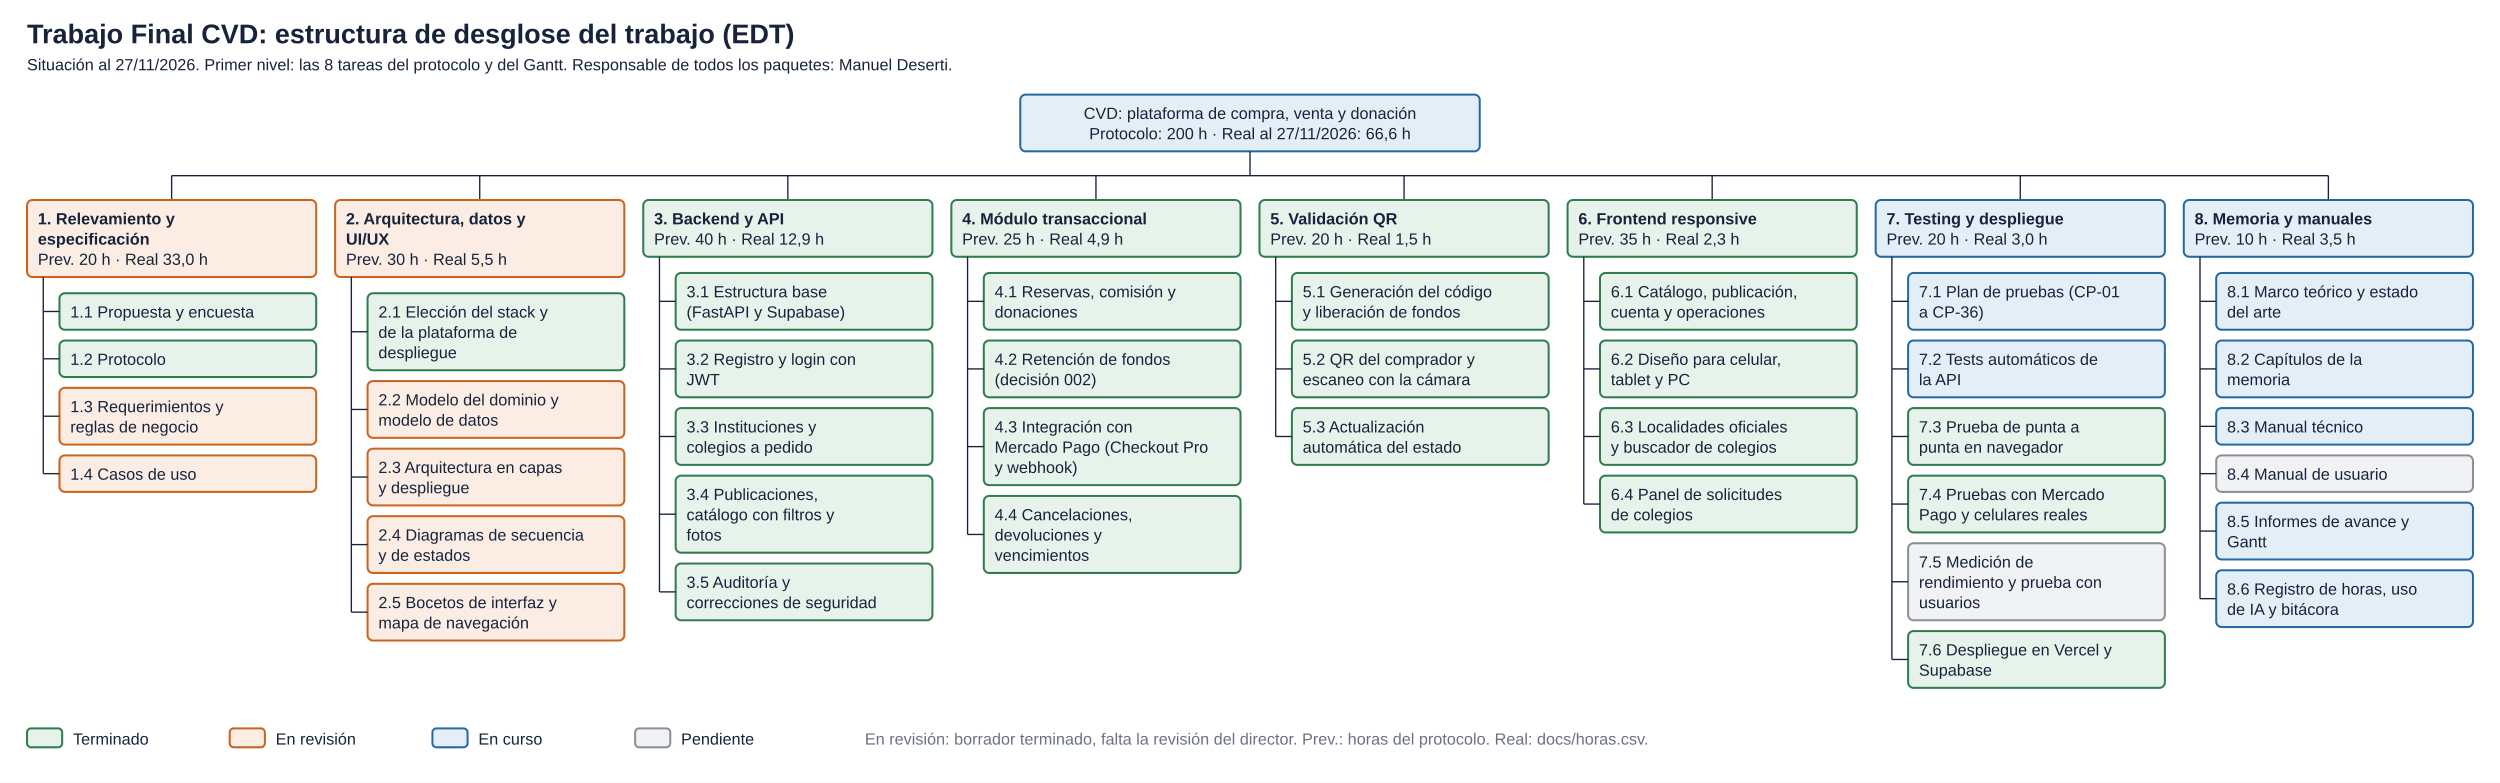
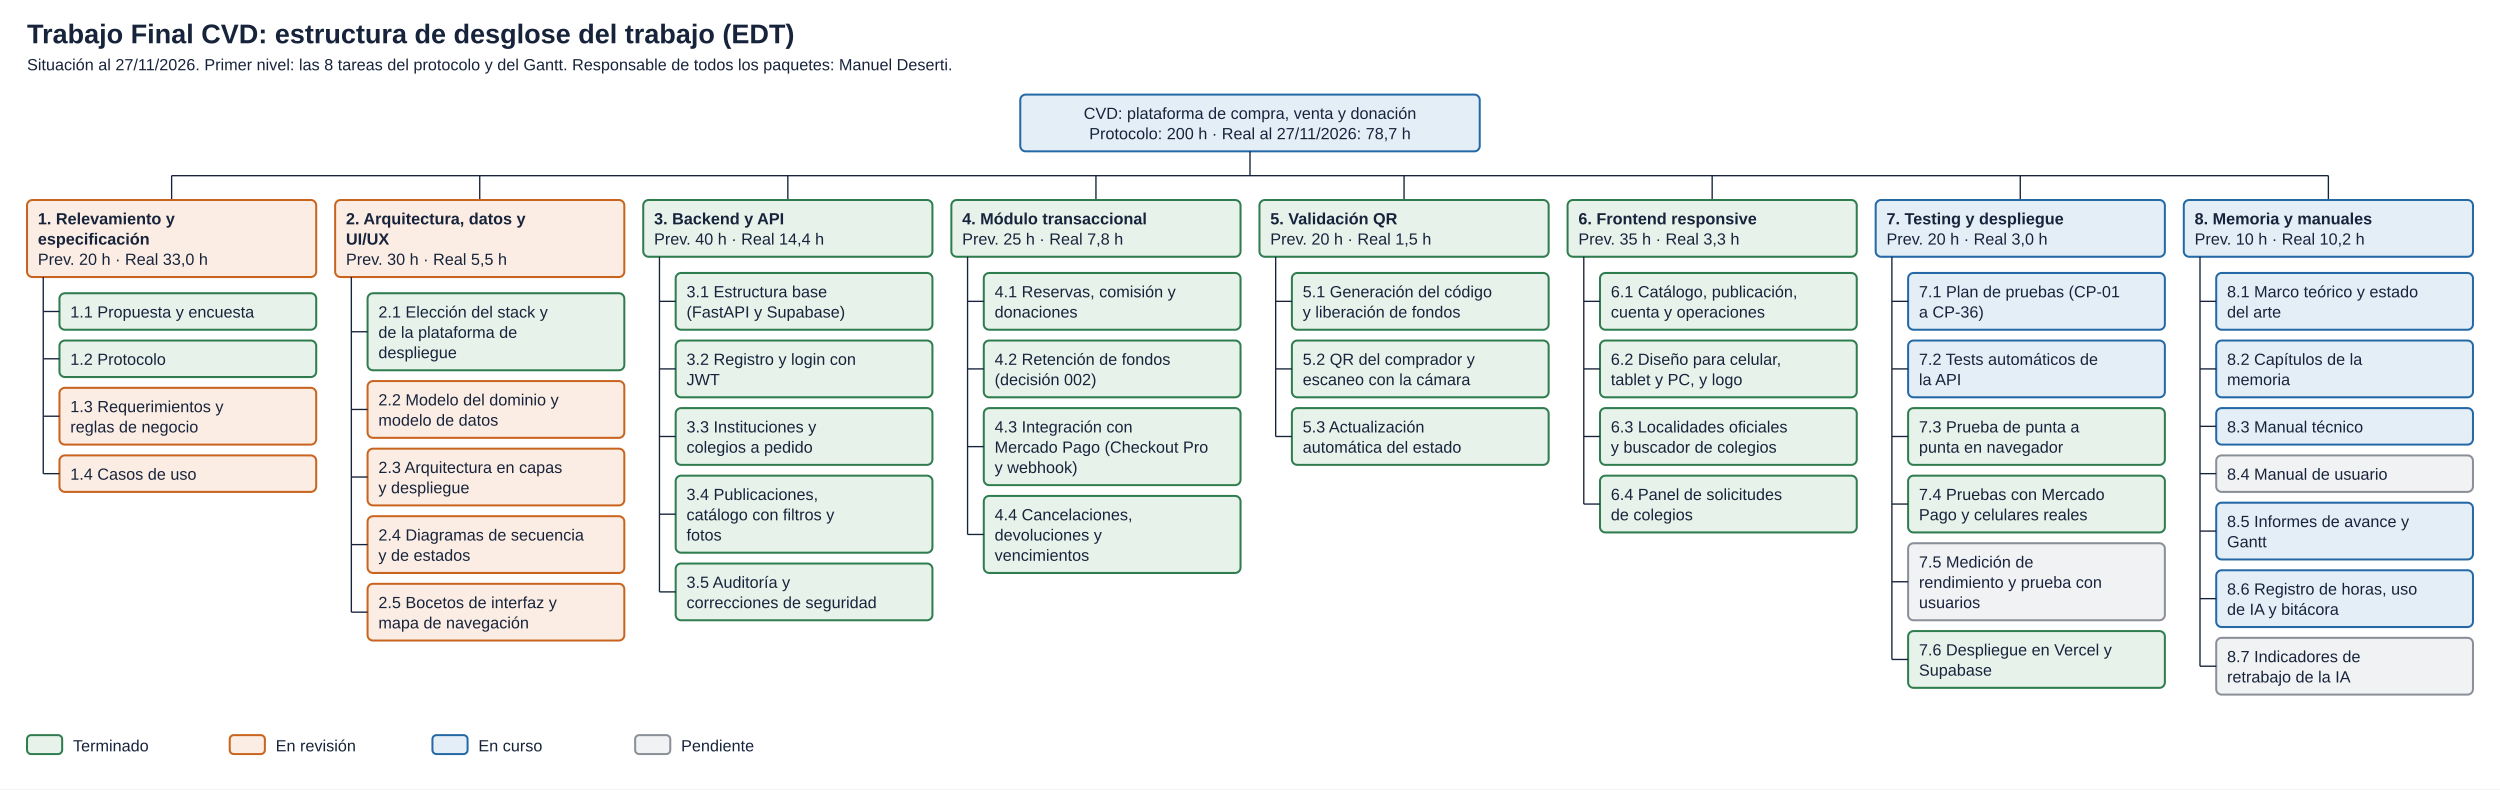
- <svg xmlns="http://www.w3.org/2000/svg" viewBox="0 0 1850 579" font-family="Arial, Helvetica, sans-serif" font-size="12" fill="#17233b">
-   <rect width="1850" height="579" fill="#fff" />
+ <svg xmlns="http://www.w3.org/2000/svg" viewBox="0 0 1850 584" font-family="Arial, Helvetica, sans-serif" font-size="12" fill="#17233b">
+   <rect width="1850" height="584" fill="#fff" />
  <text x="20" y="32" font-size="20" font-weight="700">Trabajo Final CVD: estructura de desglose del trabajo (EDT)</text>
  <text x="20" y="52">Situación al 27/11/2026. Primer nivel: las 8 tareas del protocolo y del Gantt. Responsable de todos los paquetes: Manuel Deserti.</text>
  <rect x="755.0" y="70" width="340" height="42" rx="4" fill="#e4eef7" stroke="#2469a6" stroke-width="1.5" />
  <text x="925.0" y="88" text-anchor="middle">CVD: plataforma de compra, venta y donación</text>
-   <text x="925.0" y="103" text-anchor="middle">Protocolo: 200 h · Real al 27/11/2026: 66,6 h</text>
+   <text x="925.0" y="103" text-anchor="middle">Protocolo: 200 h · Real al 27/11/2026: 78,7 h</text>
  <line x1="127.0" y1="130" x2="1723.0" y2="130" stroke="#17233b" />
  <line x1="925.0" y1="112" x2="925.0" y2="130" stroke="#17233b" />
  <line x1="127.0" y1="130" x2="127.0" y2="148" stroke="#17233b" />
  <rect x="20" y="148" width="214" height="57" rx="4" fill="#fbede3" stroke="#c8641e" stroke-width="1.5" />
  <text x="28" y="166" text-anchor="start" font-weight="700">1. Relevamiento y</text>
  <text x="28" y="181" text-anchor="start" font-weight="700">especificación</text>
  <text x="28" y="196" text-anchor="start">Prev. 20 h · Real 33,0 h</text>
  <rect x="44" y="217" width="190" height="27" rx="4" fill="#e6f2ea" stroke="#2f7d4f" stroke-width="1.5" />
  <text x="52" y="235" text-anchor="start">1.1 Propuesta y encuesta</text>
  <line x1="32" y1="230.5" x2="44" y2="230.5" stroke="#17233b" />
  <rect x="44" y="252" width="190" height="27" rx="4" fill="#e6f2ea" stroke="#2f7d4f" stroke-width="1.5" />
  <text x="52" y="270" text-anchor="start">1.2 Protocolo</text>
  <line x1="32" y1="265.5" x2="44" y2="265.5" stroke="#17233b" />
  <rect x="44" y="287" width="190" height="42" rx="4" fill="#fbede3" stroke="#c8641e" stroke-width="1.5" />
  <text x="52" y="305" text-anchor="start">1.3 Requerimientos y</text>
  <text x="52" y="320" text-anchor="start">reglas de negocio</text>
  <line x1="32" y1="308.0" x2="44" y2="308.0" stroke="#17233b" />
  <rect x="44" y="337" width="190" height="27" rx="4" fill="#fbede3" stroke="#c8641e" stroke-width="1.5" />
  <text x="52" y="355" text-anchor="start">1.4 Casos de uso</text>
  <line x1="32" y1="350.5" x2="44" y2="350.5" stroke="#17233b" />
  <line x1="32" y1="205" x2="32" y2="350.5" stroke="#17233b" />
  <line x1="355.0" y1="130" x2="355.0" y2="148" stroke="#17233b" />
  <rect x="248" y="148" width="214" height="57" rx="4" fill="#fbede3" stroke="#c8641e" stroke-width="1.5" />
  <text x="256" y="166" text-anchor="start" font-weight="700">2. Arquitectura, datos y</text>
  <text x="256" y="181" text-anchor="start" font-weight="700">UI/UX</text>
  <text x="256" y="196" text-anchor="start">Prev. 30 h · Real 5,5 h</text>
  <rect x="272" y="217" width="190" height="57" rx="4" fill="#e6f2ea" stroke="#2f7d4f" stroke-width="1.5" />
  <text x="280" y="235" text-anchor="start">2.1 Elección del stack y</text>
  <text x="280" y="250" text-anchor="start">de la plataforma de</text>
  <text x="280" y="265" text-anchor="start">despliegue</text>
  <line x1="260" y1="245.5" x2="272" y2="245.5" stroke="#17233b" />
  <rect x="272" y="282" width="190" height="42" rx="4" fill="#fbede3" stroke="#c8641e" stroke-width="1.5" />
  <text x="280" y="300" text-anchor="start">2.2 Modelo del dominio y</text>
  <text x="280" y="315" text-anchor="start">modelo de datos</text>
  <line x1="260" y1="303.0" x2="272" y2="303.0" stroke="#17233b" />
  <rect x="272" y="332" width="190" height="42" rx="4" fill="#fbede3" stroke="#c8641e" stroke-width="1.5" />
  <text x="280" y="350" text-anchor="start">2.3 Arquitectura en capas</text>
  <text x="280" y="365" text-anchor="start">y despliegue</text>
  <line x1="260" y1="353.0" x2="272" y2="353.0" stroke="#17233b" />
  <rect x="272" y="382" width="190" height="42" rx="4" fill="#fbede3" stroke="#c8641e" stroke-width="1.5" />
  <text x="280" y="400" text-anchor="start">2.4 Diagramas de secuencia</text>
  <text x="280" y="415" text-anchor="start">y de estados</text>
  <line x1="260" y1="403.0" x2="272" y2="403.0" stroke="#17233b" />
  <rect x="272" y="432" width="190" height="42" rx="4" fill="#fbede3" stroke="#c8641e" stroke-width="1.5" />
  <text x="280" y="450" text-anchor="start">2.5 Bocetos de interfaz y</text>
  <text x="280" y="465" text-anchor="start">mapa de navegación</text>
  <line x1="260" y1="453.0" x2="272" y2="453.0" stroke="#17233b" />
  <line x1="260" y1="205" x2="260" y2="453.0" stroke="#17233b" />
  <line x1="583.0" y1="130" x2="583.0" y2="148" stroke="#17233b" />
  <rect x="476" y="148" width="214" height="42" rx="4" fill="#e6f2ea" stroke="#2f7d4f" stroke-width="1.5" />
  <text x="484" y="166" text-anchor="start" font-weight="700">3. Backend y API</text>
-   <text x="484" y="181" text-anchor="start">Prev. 40 h · Real 12,9 h</text>
+   <text x="484" y="181" text-anchor="start">Prev. 40 h · Real 14,4 h</text>
  <rect x="500" y="202" width="190" height="42" rx="4" fill="#e6f2ea" stroke="#2f7d4f" stroke-width="1.5" />
  <text x="508" y="220" text-anchor="start">3.1 Estructura base</text>
  <text x="508" y="235" text-anchor="start">(FastAPI y Supabase)</text>
  <line x1="488" y1="223.0" x2="500" y2="223.0" stroke="#17233b" />
  <rect x="500" y="252" width="190" height="42" rx="4" fill="#e6f2ea" stroke="#2f7d4f" stroke-width="1.5" />
  <text x="508" y="270" text-anchor="start">3.2 Registro y login con</text>
  <text x="508" y="285" text-anchor="start">JWT</text>
  <line x1="488" y1="273.0" x2="500" y2="273.0" stroke="#17233b" />
  <rect x="500" y="302" width="190" height="42" rx="4" fill="#e6f2ea" stroke="#2f7d4f" stroke-width="1.5" />
  <text x="508" y="320" text-anchor="start">3.3 Instituciones y</text>
  <text x="508" y="335" text-anchor="start">colegios a pedido</text>
  <line x1="488" y1="323.0" x2="500" y2="323.0" stroke="#17233b" />
  <rect x="500" y="352" width="190" height="57" rx="4" fill="#e6f2ea" stroke="#2f7d4f" stroke-width="1.5" />
  <text x="508" y="370" text-anchor="start">3.4 Publicaciones,</text>
  <text x="508" y="385" text-anchor="start">catálogo con filtros y</text>
  <text x="508" y="400" text-anchor="start">fotos</text>
  <line x1="488" y1="380.5" x2="500" y2="380.5" stroke="#17233b" />
  <rect x="500" y="417" width="190" height="42" rx="4" fill="#e6f2ea" stroke="#2f7d4f" stroke-width="1.5" />
  <text x="508" y="435" text-anchor="start">3.5 Auditoría y</text>
  <text x="508" y="450" text-anchor="start">correcciones de seguridad</text>
  <line x1="488" y1="438.0" x2="500" y2="438.0" stroke="#17233b" />
  <line x1="488" y1="190" x2="488" y2="438.0" stroke="#17233b" />
  <line x1="811.0" y1="130" x2="811.0" y2="148" stroke="#17233b" />
  <rect x="704" y="148" width="214" height="42" rx="4" fill="#e6f2ea" stroke="#2f7d4f" stroke-width="1.5" />
  <text x="712" y="166" text-anchor="start" font-weight="700">4. Módulo transaccional</text>
-   <text x="712" y="181" text-anchor="start">Prev. 25 h · Real 4,9 h</text>
+   <text x="712" y="181" text-anchor="start">Prev. 25 h · Real 7,8 h</text>
  <rect x="728" y="202" width="190" height="42" rx="4" fill="#e6f2ea" stroke="#2f7d4f" stroke-width="1.5" />
  <text x="736" y="220" text-anchor="start">4.1 Reservas, comisión y</text>
  <text x="736" y="235" text-anchor="start">donaciones</text>
  <line x1="716" y1="223.0" x2="728" y2="223.0" stroke="#17233b" />
  <rect x="728" y="252" width="190" height="42" rx="4" fill="#e6f2ea" stroke="#2f7d4f" stroke-width="1.5" />
  <text x="736" y="270" text-anchor="start">4.2 Retención de fondos</text>
  <text x="736" y="285" text-anchor="start">(decisión 002)</text>
  <line x1="716" y1="273.0" x2="728" y2="273.0" stroke="#17233b" />
  <rect x="728" y="302" width="190" height="57" rx="4" fill="#e6f2ea" stroke="#2f7d4f" stroke-width="1.5" />
  <text x="736" y="320" text-anchor="start">4.3 Integración con</text>
  <text x="736" y="335" text-anchor="start">Mercado Pago (Checkout Pro</text>
  <text x="736" y="350" text-anchor="start">y webhook)</text>
  <line x1="716" y1="330.5" x2="728" y2="330.5" stroke="#17233b" />
  <rect x="728" y="367" width="190" height="57" rx="4" fill="#e6f2ea" stroke="#2f7d4f" stroke-width="1.5" />
  <text x="736" y="385" text-anchor="start">4.4 Cancelaciones,</text>
  <text x="736" y="400" text-anchor="start">devoluciones y</text>
  <text x="736" y="415" text-anchor="start">vencimientos</text>
  <line x1="716" y1="395.5" x2="728" y2="395.5" stroke="#17233b" />
  <line x1="716" y1="190" x2="716" y2="395.5" stroke="#17233b" />
  <line x1="1039.0" y1="130" x2="1039.0" y2="148" stroke="#17233b" />
  <rect x="932" y="148" width="214" height="42" rx="4" fill="#e6f2ea" stroke="#2f7d4f" stroke-width="1.5" />
  <text x="940" y="166" text-anchor="start" font-weight="700">5. Validación QR</text>
  <text x="940" y="181" text-anchor="start">Prev. 20 h · Real 1,5 h</text>
  <rect x="956" y="202" width="190" height="42" rx="4" fill="#e6f2ea" stroke="#2f7d4f" stroke-width="1.5" />
  <text x="964" y="220" text-anchor="start">5.1 Generación del código</text>
  <text x="964" y="235" text-anchor="start">y liberación de fondos</text>
  <line x1="944" y1="223.0" x2="956" y2="223.0" stroke="#17233b" />
  <rect x="956" y="252" width="190" height="42" rx="4" fill="#e6f2ea" stroke="#2f7d4f" stroke-width="1.5" />
  <text x="964" y="270" text-anchor="start">5.2 QR del comprador y</text>
  <text x="964" y="285" text-anchor="start">escaneo con la cámara</text>
  <line x1="944" y1="273.0" x2="956" y2="273.0" stroke="#17233b" />
  <rect x="956" y="302" width="190" height="42" rx="4" fill="#e6f2ea" stroke="#2f7d4f" stroke-width="1.5" />
  <text x="964" y="320" text-anchor="start">5.3 Actualización</text>
  <text x="964" y="335" text-anchor="start">automática del estado</text>
  <line x1="944" y1="323.0" x2="956" y2="323.0" stroke="#17233b" />
  <line x1="944" y1="190" x2="944" y2="323.0" stroke="#17233b" />
  <line x1="1267.0" y1="130" x2="1267.0" y2="148" stroke="#17233b" />
  <rect x="1160" y="148" width="214" height="42" rx="4" fill="#e6f2ea" stroke="#2f7d4f" stroke-width="1.5" />
  <text x="1168" y="166" text-anchor="start" font-weight="700">6. Frontend responsive</text>
-   <text x="1168" y="181" text-anchor="start">Prev. 35 h · Real 2,3 h</text>
+   <text x="1168" y="181" text-anchor="start">Prev. 35 h · Real 3,3 h</text>
  <rect x="1184" y="202" width="190" height="42" rx="4" fill="#e6f2ea" stroke="#2f7d4f" stroke-width="1.5" />
  <text x="1192" y="220" text-anchor="start">6.1 Catálogo, publicación,</text>
  <text x="1192" y="235" text-anchor="start">cuenta y operaciones</text>
  <line x1="1172" y1="223.0" x2="1184" y2="223.0" stroke="#17233b" />
  <rect x="1184" y="252" width="190" height="42" rx="4" fill="#e6f2ea" stroke="#2f7d4f" stroke-width="1.5" />
  <text x="1192" y="270" text-anchor="start">6.2 Diseño para celular,</text>
-   <text x="1192" y="285" text-anchor="start">tablet y PC</text>
+   <text x="1192" y="285" text-anchor="start">tablet y PC, y logo</text>
  <line x1="1172" y1="273.0" x2="1184" y2="273.0" stroke="#17233b" />
  <rect x="1184" y="302" width="190" height="42" rx="4" fill="#e6f2ea" stroke="#2f7d4f" stroke-width="1.5" />
  <text x="1192" y="320" text-anchor="start">6.3 Localidades oficiales</text>
  <text x="1192" y="335" text-anchor="start">y buscador de colegios</text>
  <line x1="1172" y1="323.0" x2="1184" y2="323.0" stroke="#17233b" />
  <rect x="1184" y="352" width="190" height="42" rx="4" fill="#e6f2ea" stroke="#2f7d4f" stroke-width="1.5" />
  <text x="1192" y="370" text-anchor="start">6.4 Panel de solicitudes</text>
  <text x="1192" y="385" text-anchor="start">de colegios</text>
  <line x1="1172" y1="373.0" x2="1184" y2="373.0" stroke="#17233b" />
  <line x1="1172" y1="190" x2="1172" y2="373.0" stroke="#17233b" />
  <line x1="1495.0" y1="130" x2="1495.0" y2="148" stroke="#17233b" />
  <rect x="1388" y="148" width="214" height="42" rx="4" fill="#e4eef7" stroke="#2469a6" stroke-width="1.5" />
  <text x="1396" y="166" text-anchor="start" font-weight="700">7. Testing y despliegue</text>
  <text x="1396" y="181" text-anchor="start">Prev. 20 h · Real 3,0 h</text>
  <rect x="1412" y="202" width="190" height="42" rx="4" fill="#e4eef7" stroke="#2469a6" stroke-width="1.5" />
  <text x="1420" y="220" text-anchor="start">7.1 Plan de pruebas (CP-01</text>
  <text x="1420" y="235" text-anchor="start">a CP-36)</text>
  <line x1="1400" y1="223.0" x2="1412" y2="223.0" stroke="#17233b" />
  <rect x="1412" y="252" width="190" height="42" rx="4" fill="#e4eef7" stroke="#2469a6" stroke-width="1.5" />
  <text x="1420" y="270" text-anchor="start">7.2 Tests automáticos de</text>
  <text x="1420" y="285" text-anchor="start">la API</text>
  <line x1="1400" y1="273.0" x2="1412" y2="273.0" stroke="#17233b" />
  <rect x="1412" y="302" width="190" height="42" rx="4" fill="#e6f2ea" stroke="#2f7d4f" stroke-width="1.5" />
  <text x="1420" y="320" text-anchor="start">7.3 Prueba de punta a</text>
  <text x="1420" y="335" text-anchor="start">punta en navegador</text>
  <line x1="1400" y1="323.0" x2="1412" y2="323.0" stroke="#17233b" />
  <rect x="1412" y="352" width="190" height="42" rx="4" fill="#e6f2ea" stroke="#2f7d4f" stroke-width="1.5" />
  <text x="1420" y="370" text-anchor="start">7.4 Pruebas con Mercado</text>
  <text x="1420" y="385" text-anchor="start">Pago y celulares reales</text>
  <line x1="1400" y1="373.0" x2="1412" y2="373.0" stroke="#17233b" />
  <rect x="1412" y="402" width="190" height="57" rx="4" fill="#f1f2f4" stroke="#8a8f98" stroke-width="1.5" />
  <text x="1420" y="420" text-anchor="start">7.5 Medición de</text>
  <text x="1420" y="435" text-anchor="start">rendimiento y prueba con</text>
  <text x="1420" y="450" text-anchor="start">usuarios</text>
  <line x1="1400" y1="430.5" x2="1412" y2="430.5" stroke="#17233b" />
  <rect x="1412" y="467" width="190" height="42" rx="4" fill="#e6f2ea" stroke="#2f7d4f" stroke-width="1.5" />
  <text x="1420" y="485" text-anchor="start">7.6 Despliegue en Vercel y</text>
  <text x="1420" y="500" text-anchor="start">Supabase</text>
  <line x1="1400" y1="488.0" x2="1412" y2="488.0" stroke="#17233b" />
  <line x1="1400" y1="190" x2="1400" y2="488.0" stroke="#17233b" />
  <line x1="1723.0" y1="130" x2="1723.0" y2="148" stroke="#17233b" />
  <rect x="1616" y="148" width="214" height="42" rx="4" fill="#e4eef7" stroke="#2469a6" stroke-width="1.5" />
  <text x="1624" y="166" text-anchor="start" font-weight="700">8. Memoria y manuales</text>
-   <text x="1624" y="181" text-anchor="start">Prev. 10 h · Real 3,5 h</text>
+   <text x="1624" y="181" text-anchor="start">Prev. 10 h · Real 10,2 h</text>
  <rect x="1640" y="202" width="190" height="42" rx="4" fill="#e4eef7" stroke="#2469a6" stroke-width="1.5" />
  <text x="1648" y="220" text-anchor="start">8.1 Marco teórico y estado</text>
  <text x="1648" y="235" text-anchor="start">del arte</text>
  <line x1="1628" y1="223.0" x2="1640" y2="223.0" stroke="#17233b" />
  <rect x="1640" y="252" width="190" height="42" rx="4" fill="#e4eef7" stroke="#2469a6" stroke-width="1.5" />
  <text x="1648" y="270" text-anchor="start">8.2 Capítulos de la</text>
  <text x="1648" y="285" text-anchor="start">memoria</text>
  <line x1="1628" y1="273.0" x2="1640" y2="273.0" stroke="#17233b" />
  <rect x="1640" y="302" width="190" height="27" rx="4" fill="#e4eef7" stroke="#2469a6" stroke-width="1.5" />
  <text x="1648" y="320" text-anchor="start">8.3 Manual técnico</text>
  <line x1="1628" y1="315.5" x2="1640" y2="315.5" stroke="#17233b" />
  <rect x="1640" y="337" width="190" height="27" rx="4" fill="#f1f2f4" stroke="#8a8f98" stroke-width="1.5" />
  <text x="1648" y="355" text-anchor="start">8.4 Manual de usuario</text>
  <line x1="1628" y1="350.5" x2="1640" y2="350.5" stroke="#17233b" />
  <rect x="1640" y="372" width="190" height="42" rx="4" fill="#e4eef7" stroke="#2469a6" stroke-width="1.5" />
  <text x="1648" y="390" text-anchor="start">8.5 Informes de avance y</text>
  <text x="1648" y="405" text-anchor="start">Gantt</text>
  <line x1="1628" y1="393.0" x2="1640" y2="393.0" stroke="#17233b" />
  <rect x="1640" y="422" width="190" height="42" rx="4" fill="#e4eef7" stroke="#2469a6" stroke-width="1.5" />
  <text x="1648" y="440" text-anchor="start">8.6 Registro de horas, uso</text>
  <text x="1648" y="455" text-anchor="start">de IA y bitácora</text>
  <line x1="1628" y1="443.0" x2="1640" y2="443.0" stroke="#17233b" />
-   <line x1="1628" y1="190" x2="1628" y2="443.0" stroke="#17233b" />
-   <rect x="20" y="539" width="26" height="14" rx="3" fill="#e6f2ea" stroke="#2f7d4f" stroke-width="1.5" />
-   <text x="54" y="551">Terminado</text>
-   <rect x="170" y="539" width="26" height="14" rx="3" fill="#fbede3" stroke="#c8641e" stroke-width="1.5" />
-   <text x="204" y="551">En revisión</text>
-   <rect x="320" y="539" width="26" height="14" rx="3" fill="#e4eef7" stroke="#2469a6" stroke-width="1.5" />
-   <text x="354" y="551">En curso</text>
-   <rect x="470" y="539" width="26" height="14" rx="3" fill="#f1f2f4" stroke="#8a8f98" stroke-width="1.5" />
-   <text x="504" y="551">Pendiente</text>
-   <text x="640" y="551" fill="#6a7180">En revisión: borrador terminado, falta la revisión del director. Prev.: horas del protocolo. Real: docs/horas.csv.</text>
+   <rect x="1640" y="472" width="190" height="42" rx="4" fill="#f1f2f4" stroke="#8a8f98" stroke-width="1.5" />
+   <text x="1648" y="490" text-anchor="start">8.7 Indicadores de</text>
+   <text x="1648" y="505" text-anchor="start">retrabajo de la IA</text>
+   <line x1="1628" y1="493.0" x2="1640" y2="493.0" stroke="#17233b" />
+   <line x1="1628" y1="190" x2="1628" y2="493.0" stroke="#17233b" />
+   <rect x="20" y="544" width="26" height="14" rx="3" fill="#e6f2ea" stroke="#2f7d4f" stroke-width="1.5" />
+   <text x="54" y="556">Terminado</text>
+   <rect x="170" y="544" width="26" height="14" rx="3" fill="#fbede3" stroke="#c8641e" stroke-width="1.5" />
+   <text x="204" y="556">En revisión</text>
+   <rect x="320" y="544" width="26" height="14" rx="3" fill="#e4eef7" stroke="#2469a6" stroke-width="1.5" />
+   <text x="354" y="556">En curso</text>
+   <rect x="470" y="544" width="26" height="14" rx="3" fill="#f1f2f4" stroke="#8a8f98" stroke-width="1.5" />
+   <text x="504" y="556">Pendiente</text>
</svg>
